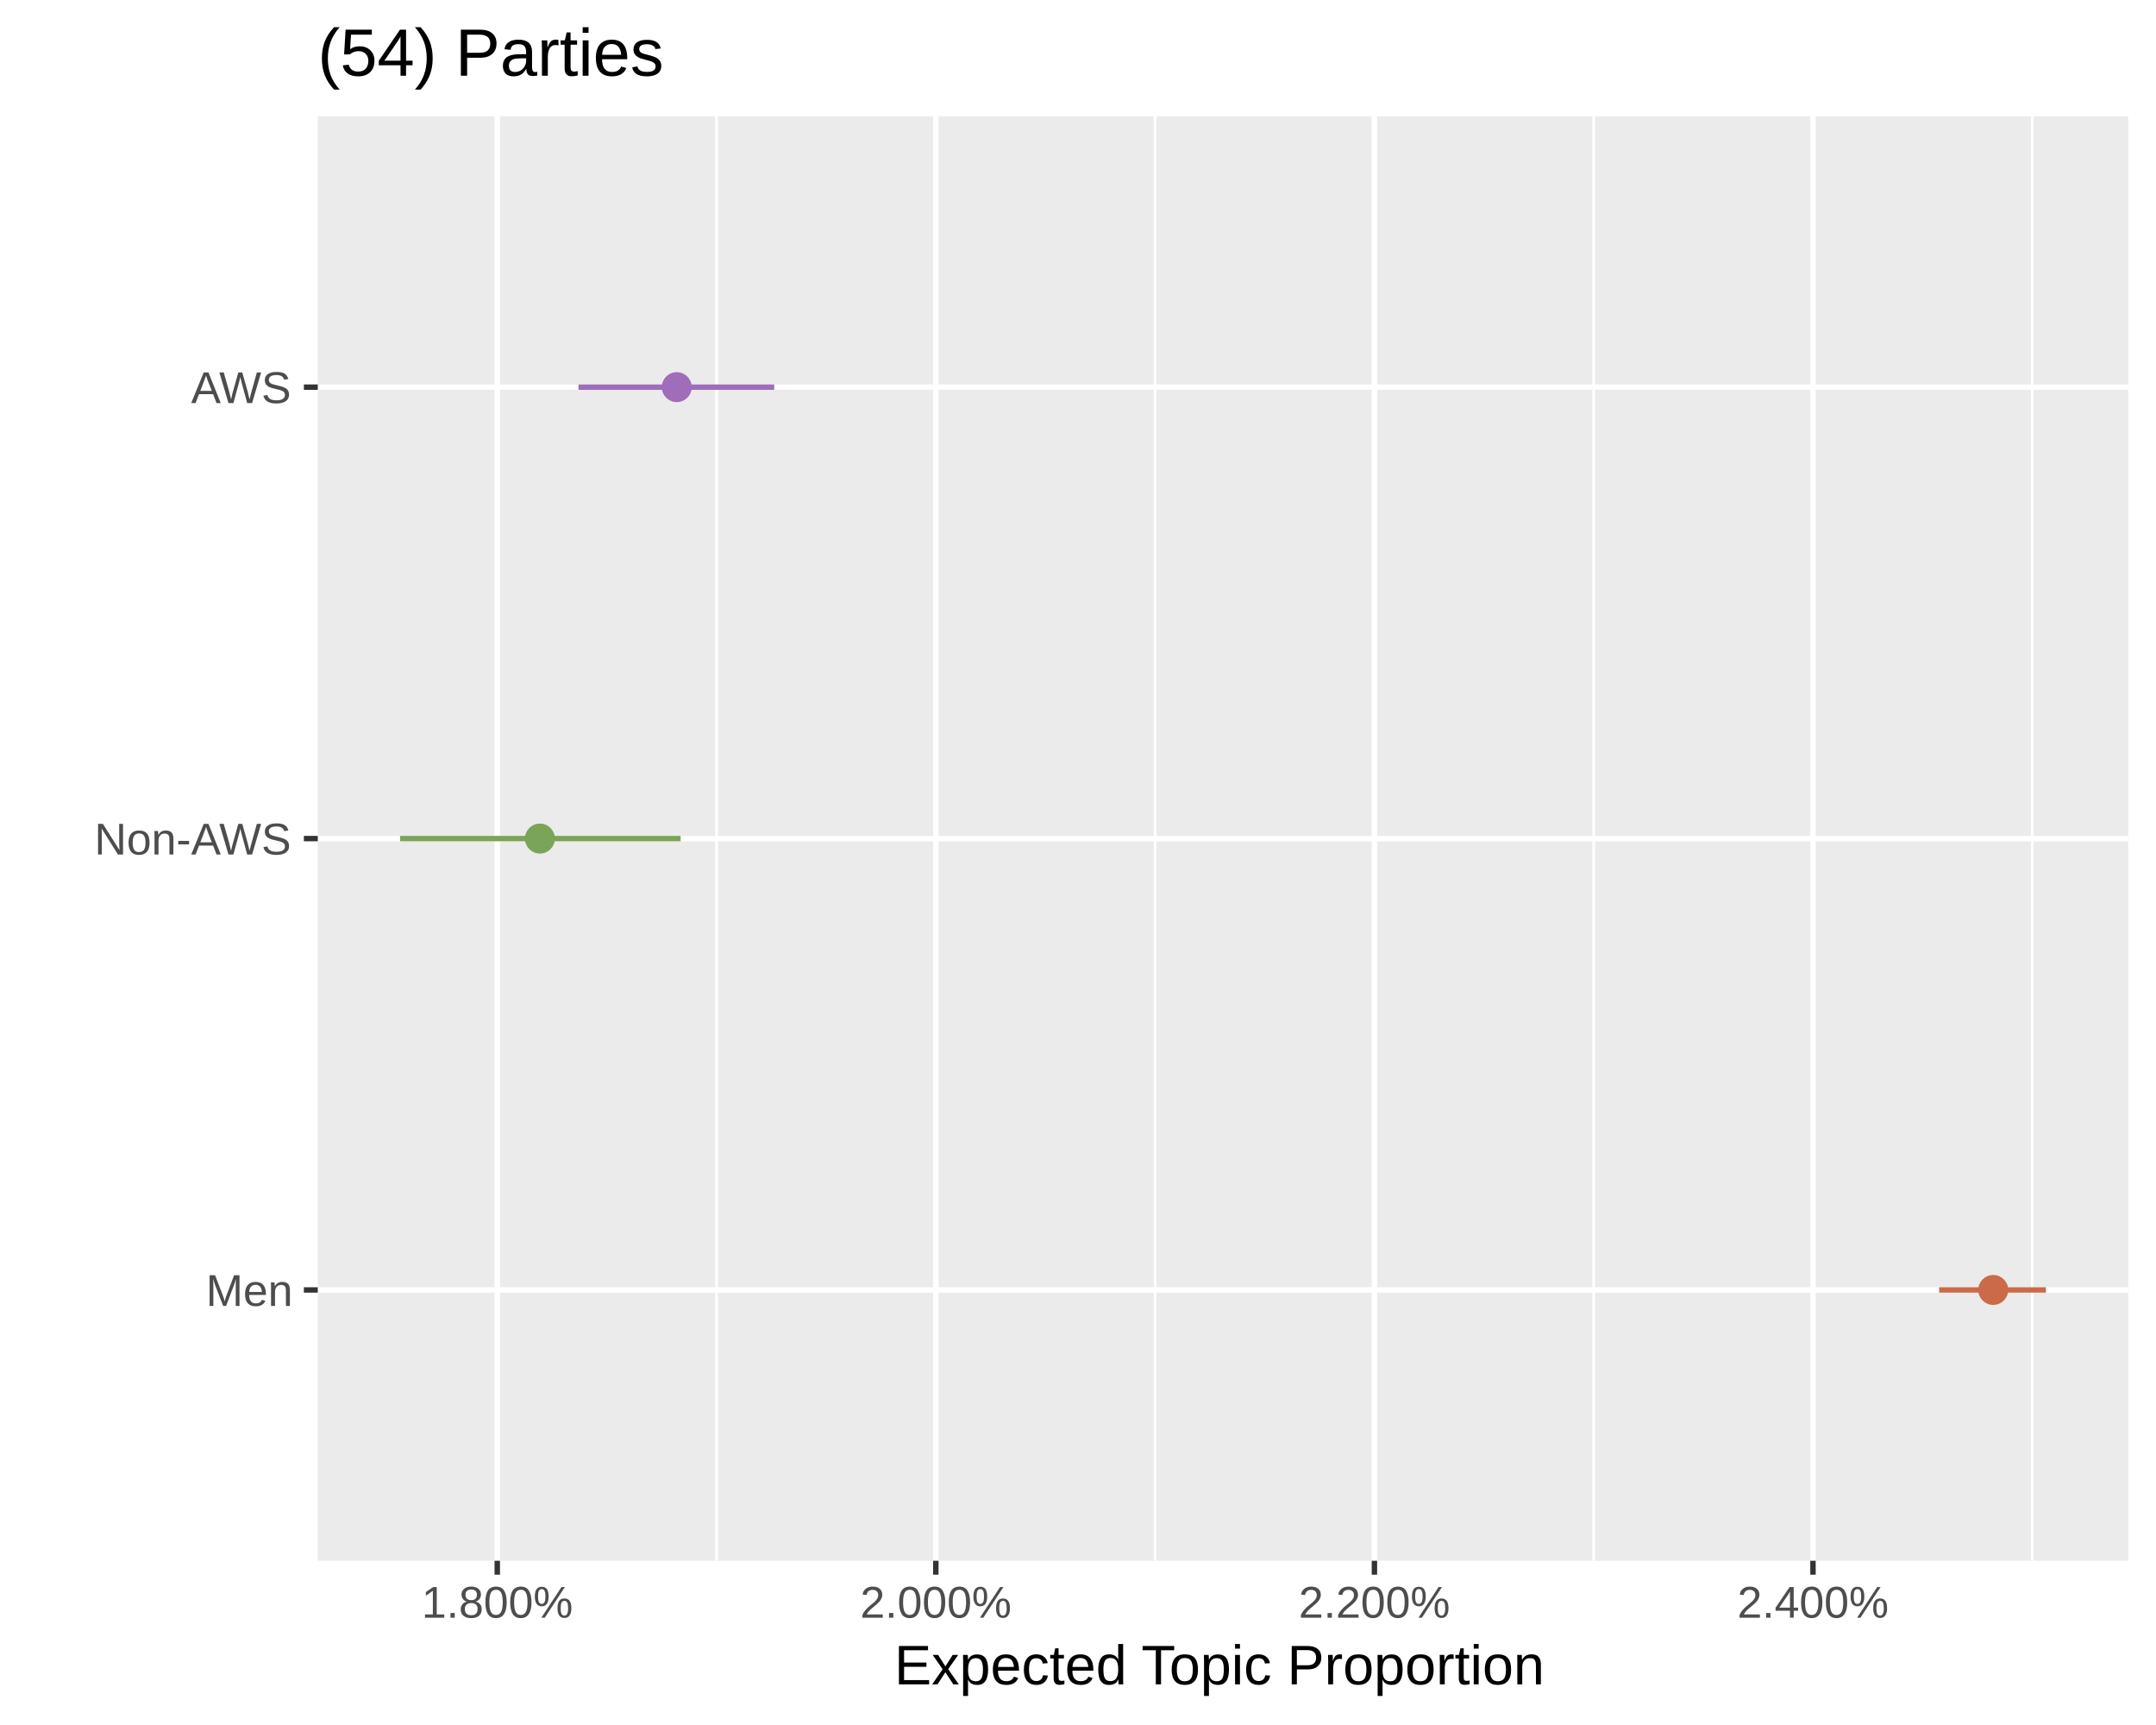
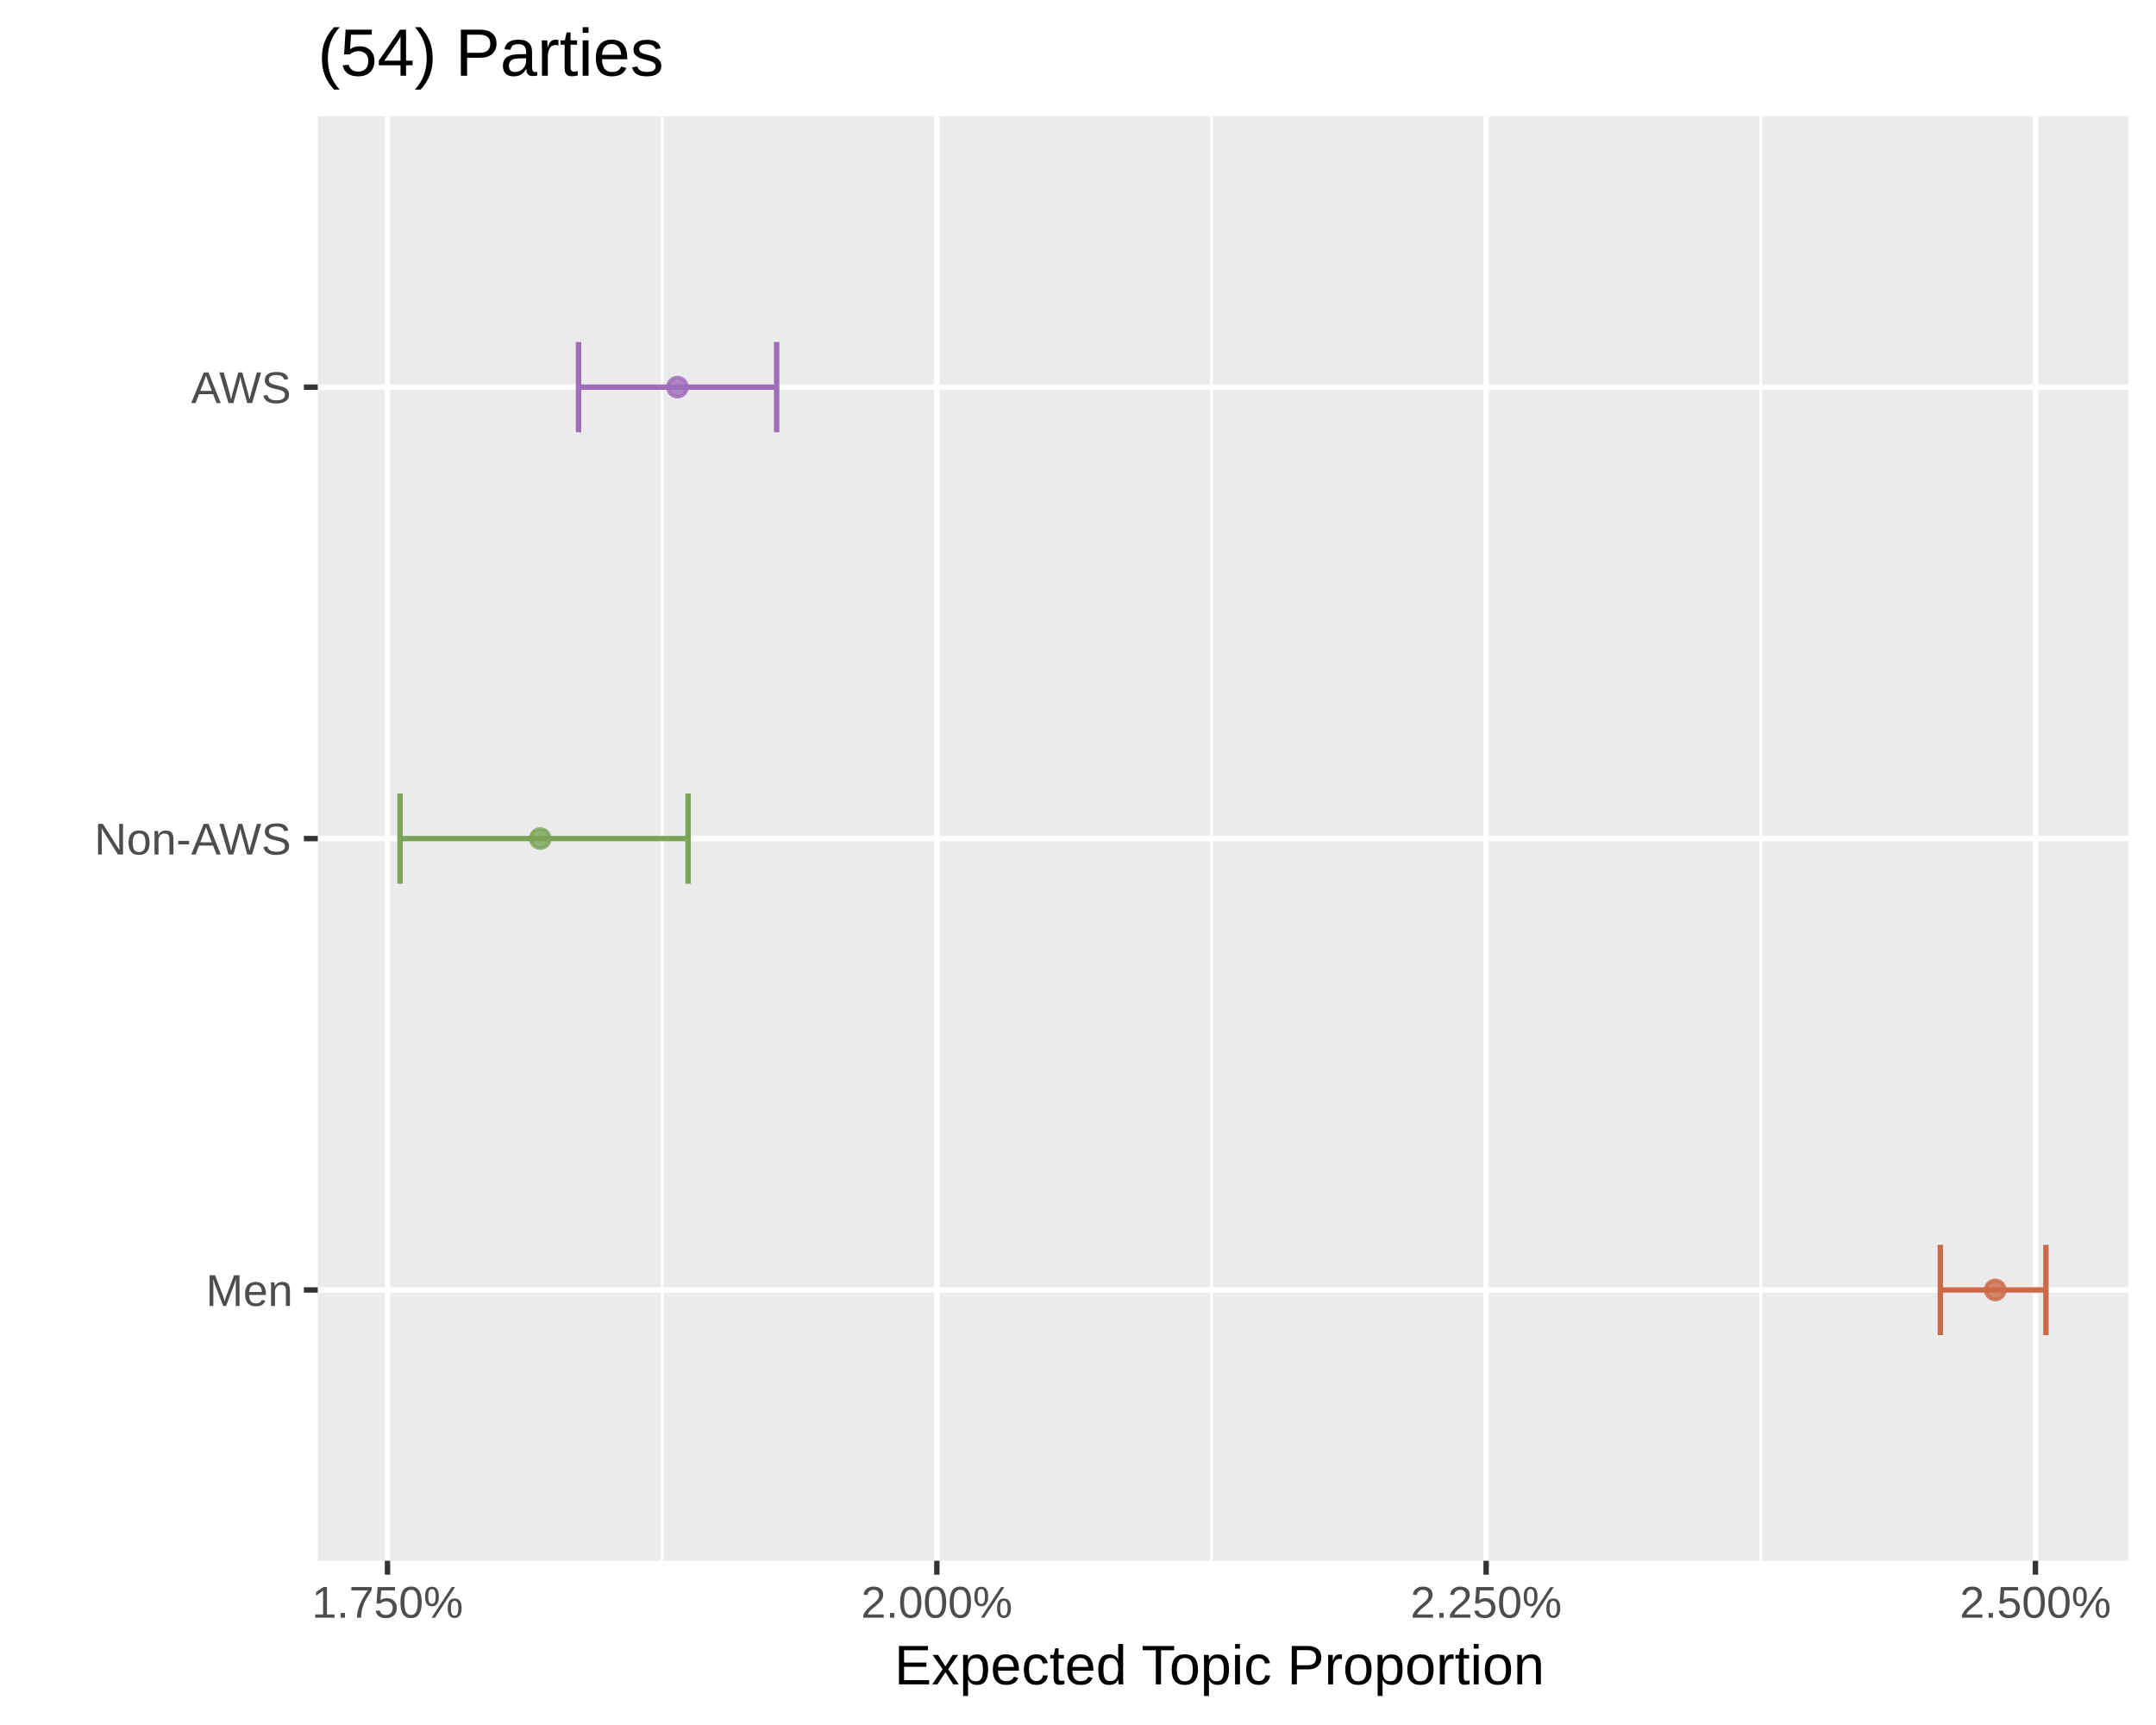
<svg xmlns="http://www.w3.org/2000/svg" viewBox="0 0 425.20 340.16">
  <defs>
    <style type="text/css">
    line, polyline, polygon, path, rect, circle {
      fill: none;
      stroke: #000000;
      stroke-linecap: round;
      stroke-linejoin: round;
      stroke-miterlimit: 10.00;
    }
  </style>
  </defs>
  <rect width="100%" height="100%" style="stroke: none; fill: #FFFFFF;" />
  <rect x="0.00" y="0.00" width="425.20" height="340.16" style="stroke-width: 1.07; stroke: #FFFFFF; fill: #FFFFFF;" />
  <defs>
    <clipPath id="cpNjIuNjd8NDE5LjcyfDMwNy43OHwyMi45Mw==">
      <rect x="62.67" y="22.93" width="357.05" height="284.85" />
    </clipPath>
  </defs>
  <rect x="62.67" y="22.93" width="357.05" height="284.85" style="stroke-width: 1.07; stroke: none; fill: #EBEBEB;" clip-path="url(#cpNjIuNjd8NDE5LjcyfDMwNy43OHwyMi45Mw==)" />
-   <polyline points="141.32,307.78 141.32,22.93 " style="stroke-width: 0.53; stroke: #FFFFFF; stroke-linecap: butt;" clip-path="url(#cpNjIuNjd8NDE5LjcyfDMwNy43OHwyMi45Mw==)" />
-   <polyline points="227.81,307.78 227.81,22.93 " style="stroke-width: 0.53; stroke: #FFFFFF; stroke-linecap: butt;" clip-path="url(#cpNjIuNjd8NDE5LjcyfDMwNy43OHwyMi45Mw==)" />
-   <polyline points="314.30,307.78 314.30,22.93 " style="stroke-width: 0.53; stroke: #FFFFFF; stroke-linecap: butt;" clip-path="url(#cpNjIuNjd8NDE5LjcyfDMwNy43OHwyMi45Mw==)" />
-   <polyline points="400.80,307.78 400.80,22.93 " style="stroke-width: 0.53; stroke: #FFFFFF; stroke-linecap: butt;" clip-path="url(#cpNjIuNjd8NDE5LjcyfDMwNy43OHwyMi45Mw==)" />
+   <polyline points="130.59,307.78 130.59,22.93 " style="stroke-width: 0.53; stroke: #FFFFFF; stroke-linecap: butt;" clip-path="url(#cpNjIuNjd8NDE5LjcyfDMwNy43OHwyMi45Mw==)" />
+   <polyline points="238.92,307.78 238.92,22.93 " style="stroke-width: 0.53; stroke: #FFFFFF; stroke-linecap: butt;" clip-path="url(#cpNjIuNjd8NDE5LjcyfDMwNy43OHwyMi45Mw==)" />
+   <polyline points="347.26,307.78 347.26,22.93 " style="stroke-width: 0.53; stroke: #FFFFFF; stroke-linecap: butt;" clip-path="url(#cpNjIuNjd8NDE5LjcyfDMwNy43OHwyMi45Mw==)" />
  <polyline points="62.67,254.37 419.72,254.37 " style="stroke-width: 1.07; stroke: #FFFFFF; stroke-linecap: butt;" clip-path="url(#cpNjIuNjd8NDE5LjcyfDMwNy43OHwyMi45Mw==)" />
  <polyline points="62.67,165.36 419.72,165.36 " style="stroke-width: 1.07; stroke: #FFFFFF; stroke-linecap: butt;" clip-path="url(#cpNjIuNjd8NDE5LjcyfDMwNy43OHwyMi45Mw==)" />
  <polyline points="62.67,76.34 419.72,76.34 " style="stroke-width: 1.07; stroke: #FFFFFF; stroke-linecap: butt;" clip-path="url(#cpNjIuNjd8NDE5LjcyfDMwNy43OHwyMi45Mw==)" />
-   <polyline points="98.07,307.78 98.07,22.93 " style="stroke-width: 1.07; stroke: #FFFFFF; stroke-linecap: butt;" clip-path="url(#cpNjIuNjd8NDE5LjcyfDMwNy43OHwyMi45Mw==)" />
-   <polyline points="184.56,307.78 184.56,22.93 " style="stroke-width: 1.07; stroke: #FFFFFF; stroke-linecap: butt;" clip-path="url(#cpNjIuNjd8NDE5LjcyfDMwNy43OHwyMi45Mw==)" />
-   <polyline points="271.06,307.78 271.06,22.93 " style="stroke-width: 1.07; stroke: #FFFFFF; stroke-linecap: butt;" clip-path="url(#cpNjIuNjd8NDE5LjcyfDMwNy43OHwyMi45Mw==)" />
-   <polyline points="357.55,307.78 357.55,22.93 " style="stroke-width: 1.07; stroke: #FFFFFF; stroke-linecap: butt;" clip-path="url(#cpNjIuNjd8NDE5LjcyfDMwNy43OHwyMi45Mw==)" />
-   <line x1="382.43" y1="254.37" x2="403.49" y2="254.37" style="stroke-width: 1.07; stroke: #CB6A49; stroke-linecap: butt;" clip-path="url(#cpNjIuNjd8NDE5LjcyfDMwNy43OHwyMi45Mw==)" />
-   <line x1="114.09" y1="76.34" x2="152.69" y2="76.34" style="stroke-width: 1.07; stroke: #A06DBA; stroke-linecap: butt;" clip-path="url(#cpNjIuNjd8NDE5LjcyfDMwNy43OHwyMi45Mw==)" />
-   <line x1="78.90" y1="165.36" x2="134.23" y2="165.36" style="stroke-width: 1.07; stroke: #7AA457; stroke-linecap: butt;" clip-path="url(#cpNjIuNjd8NDE5LjcyfDMwNy43OHwyMi45Mw==)" />
-   <circle cx="393.10" cy="254.37" r="1.95pt" style="stroke-width: 0.71; stroke: #CB6A49; fill: #CB6A49;" clip-path="url(#cpNjIuNjd8NDE5LjcyfDMwNy43OHwyMi45Mw==)" />
-   <circle cx="133.47" cy="76.34" r="1.95pt" style="stroke-width: 0.71; stroke: #A06DBA; fill: #A06DBA;" clip-path="url(#cpNjIuNjd8NDE5LjcyfDMwNy43OHwyMi45Mw==)" />
-   <circle cx="106.48" cy="165.36" r="1.95pt" style="stroke-width: 0.71; stroke: #7AA457; fill: #7AA457;" clip-path="url(#cpNjIuNjd8NDE5LjcyfDMwNy43OHwyMi45Mw==)" />
+   <polyline points="76.42,307.78 76.42,22.93 " style="stroke-width: 1.07; stroke: #FFFFFF; stroke-linecap: butt;" clip-path="url(#cpNjIuNjd8NDE5LjcyfDMwNy43OHwyMi45Mw==)" />
+   <polyline points="184.76,307.78 184.76,22.93 " style="stroke-width: 1.07; stroke: #FFFFFF; stroke-linecap: butt;" clip-path="url(#cpNjIuNjd8NDE5LjcyfDMwNy43OHwyMi45Mw==)" />
+   <polyline points="293.09,307.78 293.09,22.93 " style="stroke-width: 1.07; stroke: #FFFFFF; stroke-linecap: butt;" clip-path="url(#cpNjIuNjd8NDE5LjcyfDMwNy43OHwyMi45Mw==)" />
+   <polyline points="401.42,307.78 401.42,22.93 " style="stroke-width: 1.07; stroke: #FFFFFF; stroke-linecap: butt;" clip-path="url(#cpNjIuNjd8NDE5LjcyfDMwNy43OHwyMi45Mw==)" />
+   <polyline points="403.49,263.28 403.49,245.47 " style="stroke-width: 1.07; stroke: #CB6A49; stroke-linecap: butt;" clip-path="url(#cpNjIuNjd8NDE5LjcyfDMwNy43OHwyMi45Mw==)" />
+   <polyline points="403.49,254.37 382.67,254.37 " style="stroke-width: 1.07; stroke: #CB6A49; stroke-linecap: butt;" clip-path="url(#cpNjIuNjd8NDE5LjcyfDMwNy43OHwyMi45Mw==)" />
+   <polyline points="382.67,263.28 382.67,245.47 " style="stroke-width: 1.07; stroke: #CB6A49; stroke-linecap: butt;" clip-path="url(#cpNjIuNjd8NDE5LjcyfDMwNy43OHwyMi45Mw==)" />
+   <polyline points="153.17,85.24 153.17,67.44 " style="stroke-width: 1.07; stroke: #A06DBA; stroke-linecap: butt;" clip-path="url(#cpNjIuNjd8NDE5LjcyfDMwNy43OHwyMi45Mw==)" />
+   <polyline points="153.17,76.34 114.10,76.34 " style="stroke-width: 1.07; stroke: #A06DBA; stroke-linecap: butt;" clip-path="url(#cpNjIuNjd8NDE5LjcyfDMwNy43OHwyMi45Mw==)" />
+   <polyline points="114.10,85.24 114.10,67.44 " style="stroke-width: 1.07; stroke: #A06DBA; stroke-linecap: butt;" clip-path="url(#cpNjIuNjd8NDE5LjcyfDMwNy43OHwyMi45Mw==)" />
+   <polyline points="135.70,174.26 135.70,156.46 " style="stroke-width: 1.07; stroke: #7AA457; stroke-linecap: butt;" clip-path="url(#cpNjIuNjd8NDE5LjcyfDMwNy43OHwyMi45Mw==)" />
+   <polyline points="135.70,165.36 78.90,165.36 " style="stroke-width: 1.07; stroke: #7AA457; stroke-linecap: butt;" clip-path="url(#cpNjIuNjd8NDE5LjcyfDMwNy43OHwyMi45Mw==)" />
+   <polyline points="78.90,174.26 78.90,156.46 " style="stroke-width: 1.07; stroke: #7AA457; stroke-linecap: butt;" clip-path="url(#cpNjIuNjd8NDE5LjcyfDMwNy43OHwyMi45Mw==)" />
+   <circle cx="393.50" cy="254.37" r="1.42pt" style="stroke-width: 0.71; stroke: #CB6A49; stroke-opacity: 0.80; fill: #CB6A49; fill-opacity: 0.80;" clip-path="url(#cpNjIuNjd8NDE5LjcyfDMwNy43OHwyMi45Mw==)" />
+   <circle cx="133.60" cy="76.34" r="1.42pt" style="stroke-width: 0.71; stroke: #A06DBA; stroke-opacity: 0.80; fill: #A06DBA; fill-opacity: 0.80;" clip-path="url(#cpNjIuNjd8NDE5LjcyfDMwNy43OHwyMi45Mw==)" />
+   <circle cx="106.54" cy="165.36" r="1.42pt" style="stroke-width: 0.71; stroke: #7AA457; stroke-opacity: 0.80; fill: #7AA457; fill-opacity: 0.80;" clip-path="url(#cpNjIuNjd8NDE5LjcyfDMwNy43OHwyMi45Mw==)" />
  <defs>
    <clipPath id="cpMC4wMHw0MjUuMjB8MzQwLjE2fDAuMDA=">
      <rect x="0.00" y="0.00" width="425.20" height="340.16" />
    </clipPath>
  </defs>
  <g clip-path="url(#cpMC4wMHw0MjUuMjB8MzQwLjE2fDAuMDA=)">
    <text x="40.62" y="257.52" style="font-size: 8.80px; fill: #4D4D4D; font-family: Arial;" textLength="17.12px" lengthAdjust="spacingAndGlyphs">Men</text>
  </g>
  <g clip-path="url(#cpMC4wMHw0MjUuMjB8MzQwLjE2fDAuMDA=)">
    <text x="18.62" y="168.51" style="font-size: 8.80px; fill: #4D4D4D; font-family: Arial;" textLength="39.12px" lengthAdjust="spacingAndGlyphs">Non-AWS</text>
  </g>
  <g clip-path="url(#cpMC4wMHw0MjUuMjB8MzQwLjE2fDAuMDA=)">
    <text x="37.69" y="79.49" style="font-size: 8.80px; fill: #4D4D4D; font-family: Arial;" textLength="20.04px" lengthAdjust="spacingAndGlyphs">AWS</text>
  </g>
  <polyline points="59.93,254.37 62.67,254.37 " style="stroke-width: 1.07; stroke: #333333; stroke-linecap: butt;" clip-path="url(#cpMC4wMHw0MjUuMjB8MzQwLjE2fDAuMDA=)" />
  <polyline points="59.93,165.36 62.67,165.36 " style="stroke-width: 1.07; stroke: #333333; stroke-linecap: butt;" clip-path="url(#cpMC4wMHw0MjUuMjB8MzQwLjE2fDAuMDA=)" />
  <polyline points="59.93,76.34 62.67,76.34 " style="stroke-width: 1.07; stroke: #333333; stroke-linecap: butt;" clip-path="url(#cpMC4wMHw0MjUuMjB8MzQwLjE2fDAuMDA=)" />
-   <polyline points="98.07,310.52 98.07,307.78 " style="stroke-width: 1.07; stroke: #333333; stroke-linecap: butt;" clip-path="url(#cpMC4wMHw0MjUuMjB8MzQwLjE2fDAuMDA=)" />
-   <polyline points="184.56,310.52 184.56,307.78 " style="stroke-width: 1.07; stroke: #333333; stroke-linecap: butt;" clip-path="url(#cpMC4wMHw0MjUuMjB8MzQwLjE2fDAuMDA=)" />
-   <polyline points="271.06,310.52 271.06,307.78 " style="stroke-width: 1.07; stroke: #333333; stroke-linecap: butt;" clip-path="url(#cpMC4wMHw0MjUuMjB8MzQwLjE2fDAuMDA=)" />
-   <polyline points="357.55,310.52 357.55,307.78 " style="stroke-width: 1.07; stroke: #333333; stroke-linecap: butt;" clip-path="url(#cpMC4wMHw0MjUuMjB8MzQwLjE2fDAuMDA=)" />
+   <polyline points="76.42,310.52 76.42,307.78 " style="stroke-width: 1.07; stroke: #333333; stroke-linecap: butt;" clip-path="url(#cpMC4wMHw0MjUuMjB8MzQwLjE2fDAuMDA=)" />
+   <polyline points="184.76,310.52 184.76,307.78 " style="stroke-width: 1.07; stroke: #333333; stroke-linecap: butt;" clip-path="url(#cpMC4wMHw0MjUuMjB8MzQwLjE2fDAuMDA=)" />
+   <polyline points="293.09,310.52 293.09,307.78 " style="stroke-width: 1.07; stroke: #333333; stroke-linecap: butt;" clip-path="url(#cpMC4wMHw0MjUuMjB8MzQwLjE2fDAuMDA=)" />
+   <polyline points="401.42,310.52 401.42,307.78 " style="stroke-width: 1.07; stroke: #333333; stroke-linecap: butt;" clip-path="url(#cpMC4wMHw0MjUuMjB8MzQwLjE2fDAuMDA=)" />
  <g clip-path="url(#cpMC4wMHw0MjUuMjB8MzQwLjE2fDAuMDA=)">
-     <text x="83.15" y="319.01" style="font-size: 8.80px; fill: #4D4D4D; font-family: Arial;" textLength="29.85px" lengthAdjust="spacingAndGlyphs">1.800%</text>
+     <text x="61.50" y="319.01" style="font-size: 8.80px; fill: #4D4D4D; font-family: Arial;" textLength="29.85px" lengthAdjust="spacingAndGlyphs">1.750%</text>
  </g>
  <g clip-path="url(#cpMC4wMHw0MjUuMjB8MzQwLjE2fDAuMDA=)">
-     <text x="169.64" y="319.01" style="font-size: 8.80px; fill: #4D4D4D; font-family: Arial;" textLength="29.85px" lengthAdjust="spacingAndGlyphs">2.000%</text>
+     <text x="169.83" y="319.01" style="font-size: 8.80px; fill: #4D4D4D; font-family: Arial;" textLength="29.85px" lengthAdjust="spacingAndGlyphs">2.000%</text>
  </g>
  <g clip-path="url(#cpMC4wMHw0MjUuMjB8MzQwLjE2fDAuMDA=)">
-     <text x="256.13" y="319.01" style="font-size: 8.80px; fill: #4D4D4D; font-family: Arial;" textLength="29.85px" lengthAdjust="spacingAndGlyphs">2.200%</text>
+     <text x="278.17" y="319.01" style="font-size: 8.80px; fill: #4D4D4D; font-family: Arial;" textLength="29.85px" lengthAdjust="spacingAndGlyphs">2.250%</text>
  </g>
  <g clip-path="url(#cpMC4wMHw0MjUuMjB8MzQwLjE2fDAuMDA=)">
-     <text x="342.63" y="319.01" style="font-size: 8.80px; fill: #4D4D4D; font-family: Arial;" textLength="29.85px" lengthAdjust="spacingAndGlyphs">2.400%</text>
+     <text x="386.50" y="319.01" style="font-size: 8.80px; fill: #4D4D4D; font-family: Arial;" textLength="29.85px" lengthAdjust="spacingAndGlyphs">2.500%</text>
  </g>
  <g clip-path="url(#cpMC4wMHw0MjUuMjB8MzQwLjE2fDAuMDA=)">
    <text x="176.38" y="332.15" style="font-size: 11.00px; font-family: Arial;" textLength="129.63px" lengthAdjust="spacingAndGlyphs">Expected Topic Proportion</text>
  </g>
  <g clip-path="url(#cpMC4wMHw0MjUuMjB8MzQwLjE2fDAuMDA=)">
    <text x="62.67" y="14.93" style="font-size: 13.20px; font-family: Arial;" textLength="68.22px" lengthAdjust="spacingAndGlyphs">(54) Parties</text>
  </g>
</svg>
